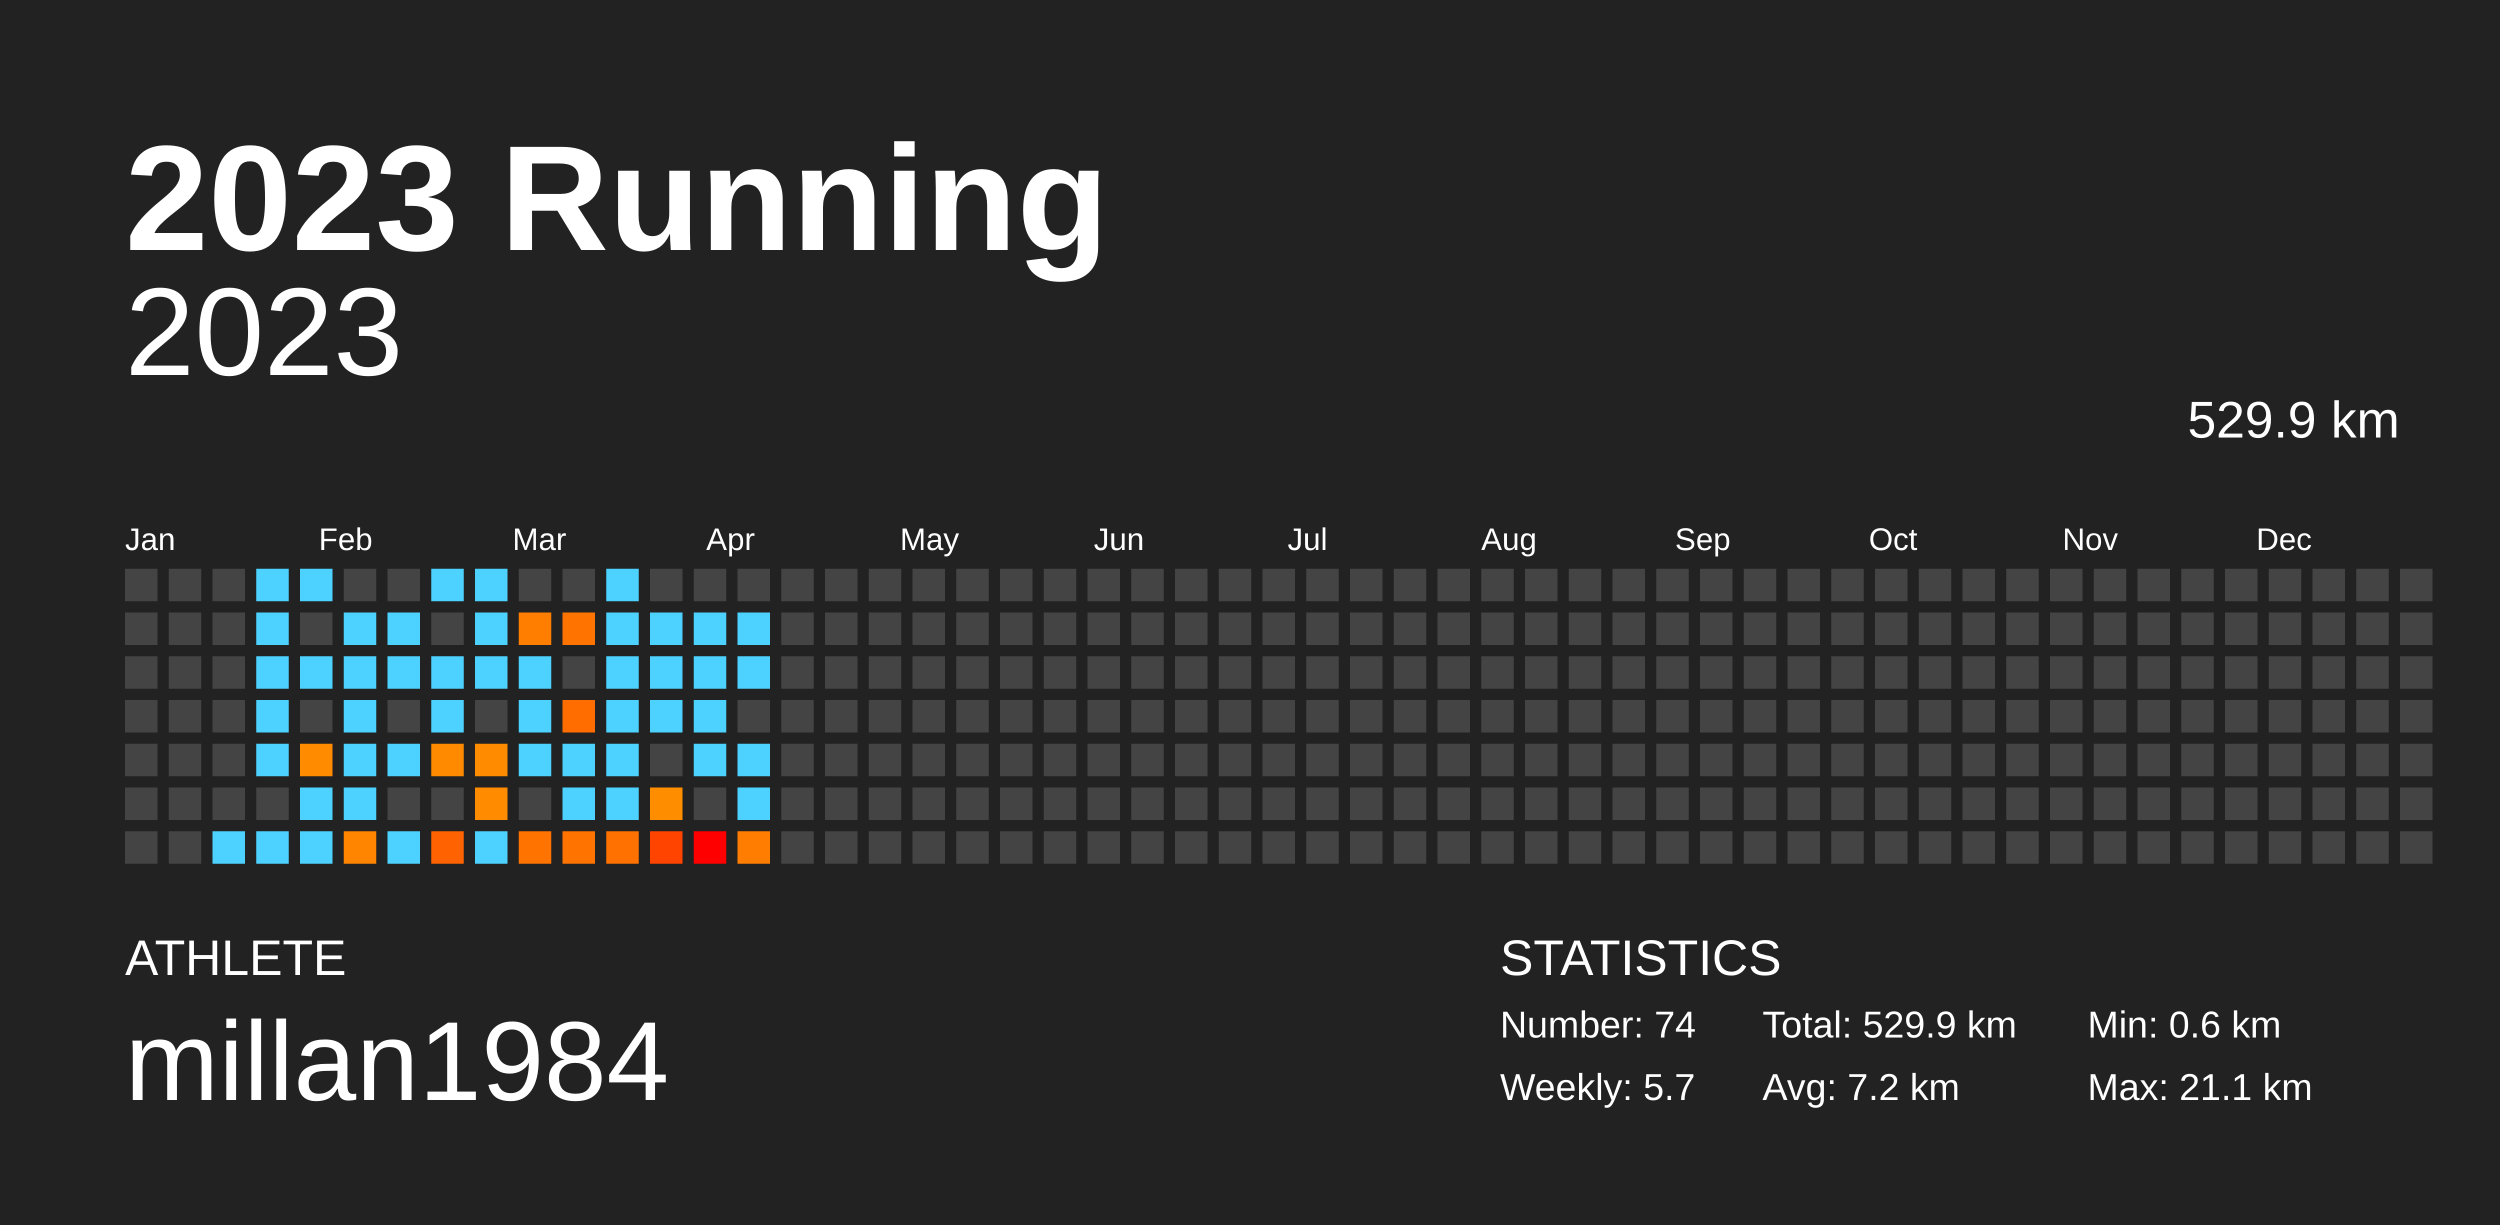
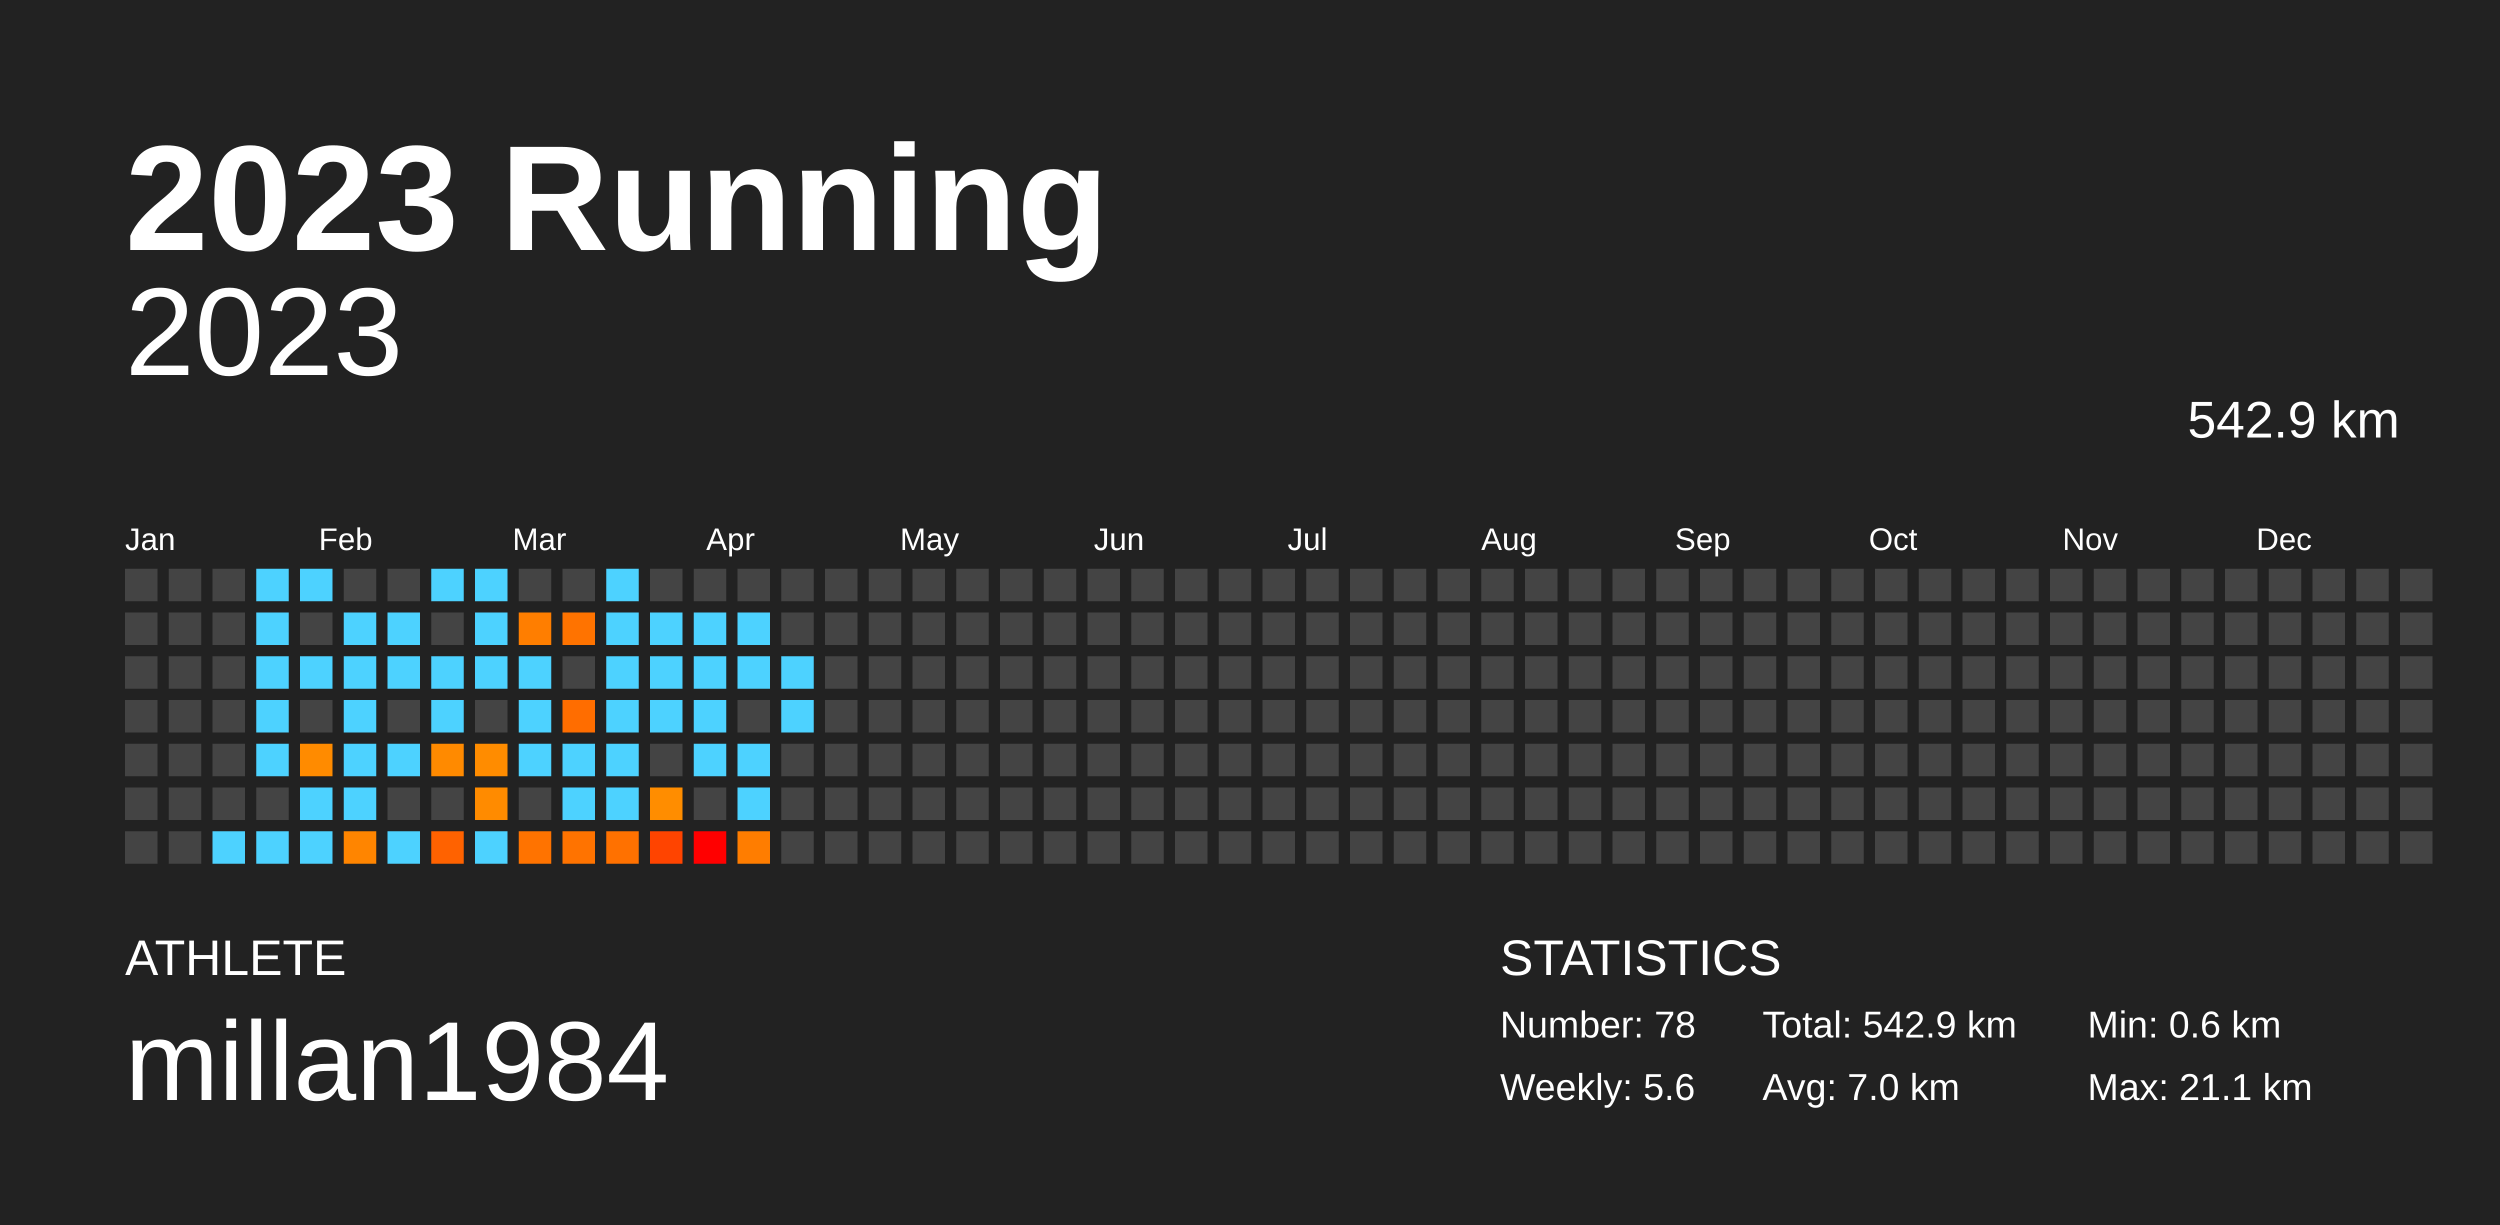
<svg xmlns="http://www.w3.org/2000/svg" baseProfile="full" height="98mm" version="1.1" viewBox="0,0,200,98" width="200mm">
  <defs />
  <rect fill="#222222" height="98" width="200" x="0" y="0" />
  <text fill="#FFFFFF" style="font-size:12px; font-family:Arial; font-weight:bold;" x="10" y="20">2023 Running</text>
  <text fill="#FFFFFF" style="font-size:4px; font-family:Arial" x="10" y="78">ATHLETE</text>
  <text fill="#FFFFFF" style="font-size:9px; font-family:Arial" x="10" y="88">millan1984</text>
  <text fill="#FFFFFF" style="font-size:4px; font-family:Arial" x="120" y="78">STATISTICS</text>
-   <text fill="#FFFFFF" style="font-size:3px; font-family:Arial" x="120" y="83">Number: 74</text>
-   <text fill="#FFFFFF" style="font-size:3px; font-family:Arial" x="120" y="88">Weekly: 5.7</text>
-   <text fill="#FFFFFF" style="font-size:3px; font-family:Arial" x="141" y="83">Total: 529.9 km</text>
-   <text fill="#FFFFFF" style="font-size:3px; font-family:Arial" x="141" y="88">Avg: 7.2 km</text>
+   <text fill="#FFFFFF" style="font-size:3px; font-family:Arial" x="120" y="83">Number: 78</text>
+   <text fill="#FFFFFF" style="font-size:3px; font-family:Arial" x="120" y="88">Weekly: 5.6</text>
+   <text fill="#FFFFFF" style="font-size:3px; font-family:Arial" x="141" y="83">Total: 542.9 km</text>
+   <text fill="#FFFFFF" style="font-size:3px; font-family:Arial" x="141" y="88">Avg: 7.0 km</text>
  <text fill="#FFFFFF" style="font-size:3px; font-family:Arial" x="167" y="83">Min: 0.6 km</text>
  <text fill="#FFFFFF" style="font-size:3px; font-family:Arial" x="167" y="88">Max: 21.1 km</text>
  <text alignment-baseline="hanging" fill="#FFFFFF" style="font-size:10.0px; font-family:Arial;" x="10" y="30">2023</text>
-   <text alignment-baseline="hanging" fill="#FFFFFF" style="font-size:4.125px; font-family:Arial;" x="175" y="35">529.9 km</text>
+   <text alignment-baseline="hanging" fill="#FFFFFF" style="font-size:4.125px; font-family:Arial;" x="175" y="35">542.9 km</text>
  <text fill="#FFFFFF" style="font-size:2.5px; font-family:Arial" x="10.0" y="44">Jan</text>
  <text fill="#FFFFFF" style="font-size:2.5px; font-family:Arial" x="25.5" y="44">Feb</text>
  <text fill="#FFFFFF" style="font-size:2.5px; font-family:Arial" x="41.0" y="44">Mar</text>
  <text fill="#FFFFFF" style="font-size:2.5px; font-family:Arial" x="56.5" y="44">Apr</text>
  <text fill="#FFFFFF" style="font-size:2.5px; font-family:Arial" x="72.0" y="44">May</text>
  <text fill="#FFFFFF" style="font-size:2.5px; font-family:Arial" x="87.5" y="44">Jun</text>
  <text fill="#FFFFFF" style="font-size:2.5px; font-family:Arial" x="103.0" y="44">Jul</text>
  <text fill="#FFFFFF" style="font-size:2.5px; font-family:Arial" x="118.5" y="44">Aug</text>
  <text fill="#FFFFFF" style="font-size:2.5px; font-family:Arial" x="134.0" y="44">Sep</text>
  <text fill="#FFFFFF" style="font-size:2.5px; font-family:Arial" x="149.5" y="44">Oct</text>
  <text fill="#FFFFFF" style="font-size:2.5px; font-family:Arial" x="165.0" y="44">Nov</text>
  <text fill="#FFFFFF" style="font-size:2.5px; font-family:Arial" x="180.5" y="44">Dec</text>
  <rect fill="#444444" height="2.6" width="2.6" x="10.0" y="45.5" />
  <rect fill="#444444" height="2.6" width="2.6" x="10.0" y="49.0" />
  <rect fill="#444444" height="2.6" width="2.6" x="10.0" y="52.5" />
  <rect fill="#444444" height="2.6" width="2.6" x="10.0" y="56.0" />
  <rect fill="#444444" height="2.6" width="2.6" x="10.0" y="59.5" />
  <rect fill="#444444" height="2.6" width="2.6" x="10.0" y="63.0" />
  <rect fill="#444444" height="2.6" width="2.6" x="10.0" y="66.5" />
  <rect fill="#444444" height="2.6" width="2.6" x="13.5" y="45.5" />
  <rect fill="#444444" height="2.6" width="2.6" x="13.5" y="49.0" />
  <rect fill="#444444" height="2.6" width="2.6" x="13.5" y="52.5" />
  <rect fill="#444444" height="2.6" width="2.6" x="13.5" y="56.0" />
  <rect fill="#444444" height="2.6" width="2.6" x="13.5" y="59.5" />
  <rect fill="#444444" height="2.6" width="2.6" x="13.5" y="63.0" />
  <rect fill="#444444" height="2.6" width="2.6" x="13.5" y="66.5" />
  <rect fill="#444444" height="2.6" width="2.6" x="17.0" y="45.5" />
  <rect fill="#444444" height="2.6" width="2.6" x="17.0" y="49.0" />
  <rect fill="#444444" height="2.6" width="2.6" x="17.0" y="52.5" />
  <rect fill="#444444" height="2.6" width="2.6" x="17.0" y="56.0" />
  <rect fill="#444444" height="2.6" width="2.6" x="17.0" y="59.5" />
  <rect fill="#444444" height="2.6" width="2.6" x="17.0" y="63.0" />
  <rect fill="#4dd2ff" height="2.6" width="2.6" x="17.0" y="66.5" />
  <rect fill="#4dd2ff" height="2.6" width="2.6" x="20.5" y="45.5" />
  <rect fill="#4dd2ff" height="2.6" width="2.6" x="20.5" y="49.0" />
  <rect fill="#4dd2ff" height="2.6" width="2.6" x="20.5" y="52.5" />
  <rect fill="#4dd2ff" height="2.6" width="2.6" x="20.5" y="56.0" />
  <rect fill="#4dd2ff" height="2.6" width="2.6" x="20.5" y="59.5" />
  <rect fill="#444444" height="2.6" width="2.6" x="20.5" y="63.0" />
  <rect fill="#4dd2ff" height="2.6" width="2.6" x="20.5" y="66.5" />
  <rect fill="#4dd2ff" height="2.6" width="2.6" x="24.0" y="45.5" />
  <rect fill="#444444" height="2.6" width="2.6" x="24.0" y="49.0" />
  <rect fill="#4dd2ff" height="2.6" width="2.6" x="24.0" y="52.5" />
  <rect fill="#444444" height="2.6" width="2.6" x="24.0" y="56.0" />
  <rect fill="#ff8b00" height="2.6" width="2.6" x="24.0" y="59.5" />
  <rect fill="#4dd2ff" height="2.6" width="2.6" x="24.0" y="63.0" />
  <rect fill="#4dd2ff" height="2.6" width="2.6" x="24.0" y="66.5" />
  <rect fill="#444444" height="2.6" width="2.6" x="27.5" y="45.5" />
  <rect fill="#4dd2ff" height="2.6" width="2.6" x="27.5" y="49.0" />
  <rect fill="#4dd2ff" height="2.6" width="2.6" x="27.5" y="52.5" />
  <rect fill="#4dd2ff" height="2.6" width="2.6" x="27.5" y="56.0" />
  <rect fill="#4dd2ff" height="2.6" width="2.6" x="27.5" y="59.5" />
  <rect fill="#4dd2ff" height="2.6" width="2.6" x="27.5" y="63.0" />
  <rect fill="#ff8500" height="2.6" width="2.6" x="27.5" y="66.5" />
  <rect fill="#444444" height="2.6" width="2.6" x="31.0" y="45.5" />
  <rect fill="#4dd2ff" height="2.6" width="2.6" x="31.0" y="49.0" />
  <rect fill="#4dd2ff" height="2.6" width="2.6" x="31.0" y="52.5" />
  <rect fill="#444444" height="2.6" width="2.6" x="31.0" y="56.0" />
  <rect fill="#4dd2ff" height="2.6" width="2.6" x="31.0" y="59.5" />
  <rect fill="#444444" height="2.6" width="2.6" x="31.0" y="63.0" />
  <rect fill="#4dd2ff" height="2.6" width="2.6" x="31.0" y="66.5" />
  <rect fill="#4dd2ff" height="2.6" width="2.6" x="34.5" y="45.5" />
  <rect fill="#444444" height="2.6" width="2.6" x="34.5" y="49.0" />
  <rect fill="#4dd2ff" height="2.6" width="2.6" x="34.5" y="52.5" />
  <rect fill="#4dd2ff" height="2.6" width="2.6" x="34.5" y="56.0" />
  <rect fill="#ff8a00" height="2.6" width="2.6" x="34.5" y="59.5" />
  <rect fill="#444444" height="2.6" width="2.6" x="34.5" y="63.0" />
  <rect fill="#ff6200" height="2.6" width="2.6" x="34.5" y="66.5" />
  <rect fill="#4dd2ff" height="2.6" width="2.6" x="38.0" y="45.5" />
  <rect fill="#4dd2ff" height="2.6" width="2.6" x="38.0" y="49.0" />
  <rect fill="#4dd2ff" height="2.6" width="2.6" x="38.0" y="52.5" />
  <rect fill="#444444" height="2.6" width="2.6" x="38.0" y="56.0" />
  <rect fill="#ff8c00" height="2.6" width="2.6" x="38.0" y="59.5" />
  <rect fill="#ff8b00" height="2.6" width="2.6" x="38.0" y="63.0" />
  <rect fill="#4dd2ff" height="2.6" width="2.6" x="38.0" y="66.5" />
  <rect fill="#444444" height="2.6" width="2.6" x="41.5" y="45.5" />
  <rect fill="#ff7e00" height="2.6" width="2.6" x="41.5" y="49.0" />
  <rect fill="#4dd2ff" height="2.6" width="2.6" x="41.5" y="52.5" />
  <rect fill="#4dd2ff" height="2.6" width="2.6" x="41.5" y="56.0" />
  <rect fill="#4dd2ff" height="2.6" width="2.6" x="41.5" y="59.5" />
  <rect fill="#444444" height="2.6" width="2.6" x="41.5" y="63.0" />
  <rect fill="#ff7300" height="2.6" width="2.6" x="41.5" y="66.5" />
  <rect fill="#444444" height="2.6" width="2.6" x="45.0" y="45.5" />
  <rect fill="#ff7300" height="2.6" width="2.6" x="45.0" y="49.0" />
  <rect fill="#444444" height="2.6" width="2.6" x="45.0" y="52.5" />
  <rect fill="#ff6d00" height="2.6" width="2.6" x="45.0" y="56.0" />
  <rect fill="#4dd2ff" height="2.6" width="2.6" x="45.0" y="59.5" />
  <rect fill="#4dd2ff" height="2.6" width="2.6" x="45.0" y="63.0" />
  <rect fill="#ff7300" height="2.6" width="2.6" x="45.0" y="66.5" />
  <rect fill="#4dd2ff" height="2.6" width="2.6" x="48.5" y="45.5" />
  <rect fill="#4dd2ff" height="2.6" width="2.6" x="48.5" y="49.0" />
  <rect fill="#4dd2ff" height="2.6" width="2.6" x="48.5" y="52.5" />
  <rect fill="#4dd2ff" height="2.6" width="2.6" x="48.5" y="56.0" />
  <rect fill="#4dd2ff" height="2.6" width="2.6" x="48.5" y="59.5" />
  <rect fill="#4dd2ff" height="2.6" width="2.6" x="48.5" y="63.0" />
  <rect fill="#ff7100" height="2.6" width="2.6" x="48.5" y="66.5" />
  <rect fill="#444444" height="2.6" width="2.6" x="52.0" y="45.5" />
  <rect fill="#4dd2ff" height="2.6" width="2.6" x="52.0" y="49.0" />
  <rect fill="#4dd2ff" height="2.6" width="2.6" x="52.0" y="52.5" />
  <rect fill="#4dd2ff" height="2.6" width="2.6" x="52.0" y="56.0" />
  <rect fill="#444444" height="2.6" width="2.6" x="52.0" y="59.5" />
  <rect fill="#ff8d00" height="2.6" width="2.6" x="52.0" y="63.0" />
  <rect fill="#ff4400" height="2.6" width="2.6" x="52.0" y="66.5" />
  <rect fill="#444444" height="2.6" width="2.6" x="55.5" y="45.5" />
  <rect fill="#4dd2ff" height="2.6" width="2.6" x="55.5" y="49.0" />
  <rect fill="#4dd2ff" height="2.6" width="2.6" x="55.5" y="52.5" />
  <rect fill="#4dd2ff" height="2.6" width="2.6" x="55.5" y="56.0" />
  <rect fill="#4dd2ff" height="2.6" width="2.6" x="55.5" y="59.5" />
  <rect fill="#444444" height="2.6" width="2.6" x="55.5" y="63.0" />
  <rect fill="red" height="2.6" width="2.6" x="55.5" y="66.5" />
  <rect fill="#444444" height="2.6" width="2.6" x="59.0" y="45.5" />
  <rect fill="#4dd2ff" height="2.6" width="2.6" x="59.0" y="49.0" />
  <rect fill="#4dd2ff" height="2.6" width="2.6" x="59.0" y="52.5" />
  <rect fill="#444444" height="2.6" width="2.6" x="59.0" y="56.0" />
  <rect fill="#4dd2ff" height="2.6" width="2.6" x="59.0" y="59.5" />
  <rect fill="#4dd2ff" height="2.6" width="2.6" x="59.0" y="63.0" />
  <rect fill="#ff7d00" height="2.6" width="2.6" x="59.0" y="66.5" />
  <rect fill="#444444" height="2.6" width="2.6" x="62.5" y="45.5" />
  <rect fill="#444444" height="2.6" width="2.6" x="62.5" y="49.0" />
-   <rect fill="#444444" height="2.6" width="2.6" x="62.5" y="52.5" />
-   <rect fill="#444444" height="2.6" width="2.6" x="62.5" y="56.0" />
+   <rect fill="#4dd2ff" height="2.6" width="2.6" x="62.5" y="52.5" />
+   <rect fill="#4dd2ff" height="2.6" width="2.6" x="62.5" y="56.0" />
  <rect fill="#444444" height="2.6" width="2.6" x="62.5" y="59.5" />
  <rect fill="#444444" height="2.6" width="2.6" x="62.5" y="63.0" />
  <rect fill="#444444" height="2.6" width="2.6" x="62.5" y="66.5" />
  <rect fill="#444444" height="2.6" width="2.6" x="66.0" y="45.5" />
  <rect fill="#444444" height="2.6" width="2.6" x="66.0" y="49.0" />
  <rect fill="#444444" height="2.6" width="2.6" x="66.0" y="52.5" />
  <rect fill="#444444" height="2.6" width="2.6" x="66.0" y="56.0" />
  <rect fill="#444444" height="2.6" width="2.6" x="66.0" y="59.5" />
  <rect fill="#444444" height="2.6" width="2.6" x="66.0" y="63.0" />
  <rect fill="#444444" height="2.6" width="2.6" x="66.0" y="66.5" />
  <rect fill="#444444" height="2.6" width="2.6" x="69.5" y="45.5" />
  <rect fill="#444444" height="2.6" width="2.6" x="69.5" y="49.0" />
  <rect fill="#444444" height="2.6" width="2.6" x="69.5" y="52.5" />
  <rect fill="#444444" height="2.6" width="2.6" x="69.5" y="56.0" />
  <rect fill="#444444" height="2.6" width="2.6" x="69.5" y="59.5" />
  <rect fill="#444444" height="2.6" width="2.6" x="69.5" y="63.0" />
  <rect fill="#444444" height="2.6" width="2.6" x="69.5" y="66.5" />
  <rect fill="#444444" height="2.6" width="2.6" x="73.0" y="45.5" />
  <rect fill="#444444" height="2.6" width="2.6" x="73.0" y="49.0" />
  <rect fill="#444444" height="2.6" width="2.6" x="73.0" y="52.5" />
  <rect fill="#444444" height="2.6" width="2.6" x="73.0" y="56.0" />
  <rect fill="#444444" height="2.6" width="2.6" x="73.0" y="59.5" />
  <rect fill="#444444" height="2.6" width="2.6" x="73.0" y="63.0" />
  <rect fill="#444444" height="2.6" width="2.6" x="73.0" y="66.5" />
  <rect fill="#444444" height="2.6" width="2.6" x="76.5" y="45.5" />
  <rect fill="#444444" height="2.6" width="2.6" x="76.5" y="49.0" />
  <rect fill="#444444" height="2.6" width="2.6" x="76.5" y="52.5" />
  <rect fill="#444444" height="2.6" width="2.6" x="76.5" y="56.0" />
  <rect fill="#444444" height="2.6" width="2.6" x="76.5" y="59.5" />
  <rect fill="#444444" height="2.6" width="2.6" x="76.5" y="63.0" />
  <rect fill="#444444" height="2.6" width="2.6" x="76.5" y="66.5" />
  <rect fill="#444444" height="2.6" width="2.6" x="80.0" y="45.5" />
  <rect fill="#444444" height="2.6" width="2.6" x="80.0" y="49.0" />
  <rect fill="#444444" height="2.6" width="2.6" x="80.0" y="52.5" />
  <rect fill="#444444" height="2.6" width="2.6" x="80.0" y="56.0" />
  <rect fill="#444444" height="2.6" width="2.6" x="80.0" y="59.5" />
  <rect fill="#444444" height="2.6" width="2.6" x="80.0" y="63.0" />
  <rect fill="#444444" height="2.6" width="2.6" x="80.0" y="66.5" />
  <rect fill="#444444" height="2.6" width="2.6" x="83.5" y="45.5" />
  <rect fill="#444444" height="2.6" width="2.6" x="83.5" y="49.0" />
  <rect fill="#444444" height="2.6" width="2.6" x="83.5" y="52.5" />
  <rect fill="#444444" height="2.6" width="2.6" x="83.5" y="56.0" />
  <rect fill="#444444" height="2.6" width="2.6" x="83.5" y="59.5" />
  <rect fill="#444444" height="2.6" width="2.6" x="83.5" y="63.0" />
  <rect fill="#444444" height="2.6" width="2.6" x="83.5" y="66.5" />
  <rect fill="#444444" height="2.6" width="2.6" x="87.0" y="45.5" />
  <rect fill="#444444" height="2.6" width="2.6" x="87.0" y="49.0" />
  <rect fill="#444444" height="2.6" width="2.6" x="87.0" y="52.5" />
  <rect fill="#444444" height="2.6" width="2.6" x="87.0" y="56.0" />
  <rect fill="#444444" height="2.6" width="2.6" x="87.0" y="59.5" />
  <rect fill="#444444" height="2.6" width="2.6" x="87.0" y="63.0" />
  <rect fill="#444444" height="2.6" width="2.6" x="87.0" y="66.5" />
  <rect fill="#444444" height="2.6" width="2.6" x="90.5" y="45.5" />
  <rect fill="#444444" height="2.6" width="2.6" x="90.5" y="49.0" />
  <rect fill="#444444" height="2.6" width="2.6" x="90.5" y="52.5" />
  <rect fill="#444444" height="2.6" width="2.6" x="90.5" y="56.0" />
  <rect fill="#444444" height="2.6" width="2.6" x="90.5" y="59.5" />
  <rect fill="#444444" height="2.6" width="2.6" x="90.5" y="63.0" />
  <rect fill="#444444" height="2.6" width="2.6" x="90.5" y="66.5" />
  <rect fill="#444444" height="2.6" width="2.6" x="94.0" y="45.5" />
  <rect fill="#444444" height="2.6" width="2.6" x="94.0" y="49.0" />
  <rect fill="#444444" height="2.6" width="2.6" x="94.0" y="52.5" />
  <rect fill="#444444" height="2.6" width="2.6" x="94.0" y="56.0" />
  <rect fill="#444444" height="2.6" width="2.6" x="94.0" y="59.5" />
  <rect fill="#444444" height="2.6" width="2.6" x="94.0" y="63.0" />
  <rect fill="#444444" height="2.6" width="2.6" x="94.0" y="66.5" />
  <rect fill="#444444" height="2.6" width="2.6" x="97.5" y="45.5" />
  <rect fill="#444444" height="2.6" width="2.6" x="97.5" y="49.0" />
  <rect fill="#444444" height="2.6" width="2.6" x="97.5" y="52.5" />
  <rect fill="#444444" height="2.6" width="2.6" x="97.5" y="56.0" />
  <rect fill="#444444" height="2.6" width="2.6" x="97.5" y="59.5" />
  <rect fill="#444444" height="2.6" width="2.6" x="97.5" y="63.0" />
  <rect fill="#444444" height="2.6" width="2.6" x="97.5" y="66.5" />
  <rect fill="#444444" height="2.6" width="2.6" x="101.0" y="45.5" />
  <rect fill="#444444" height="2.6" width="2.6" x="101.0" y="49.0" />
  <rect fill="#444444" height="2.6" width="2.6" x="101.0" y="52.5" />
  <rect fill="#444444" height="2.6" width="2.6" x="101.0" y="56.0" />
  <rect fill="#444444" height="2.6" width="2.6" x="101.0" y="59.5" />
  <rect fill="#444444" height="2.6" width="2.6" x="101.0" y="63.0" />
  <rect fill="#444444" height="2.6" width="2.6" x="101.0" y="66.5" />
  <rect fill="#444444" height="2.6" width="2.6" x="104.5" y="45.5" />
  <rect fill="#444444" height="2.6" width="2.6" x="104.5" y="49.0" />
  <rect fill="#444444" height="2.6" width="2.6" x="104.5" y="52.5" />
  <rect fill="#444444" height="2.6" width="2.6" x="104.5" y="56.0" />
  <rect fill="#444444" height="2.6" width="2.6" x="104.5" y="59.5" />
  <rect fill="#444444" height="2.6" width="2.6" x="104.5" y="63.0" />
  <rect fill="#444444" height="2.6" width="2.6" x="104.5" y="66.5" />
  <rect fill="#444444" height="2.6" width="2.6" x="108.0" y="45.5" />
  <rect fill="#444444" height="2.6" width="2.6" x="108.0" y="49.0" />
  <rect fill="#444444" height="2.6" width="2.6" x="108.0" y="52.5" />
  <rect fill="#444444" height="2.6" width="2.6" x="108.0" y="56.0" />
  <rect fill="#444444" height="2.6" width="2.6" x="108.0" y="59.5" />
  <rect fill="#444444" height="2.6" width="2.6" x="108.0" y="63.0" />
  <rect fill="#444444" height="2.6" width="2.6" x="108.0" y="66.5" />
  <rect fill="#444444" height="2.6" width="2.6" x="111.5" y="45.5" />
  <rect fill="#444444" height="2.6" width="2.6" x="111.5" y="49.0" />
  <rect fill="#444444" height="2.6" width="2.6" x="111.5" y="52.5" />
  <rect fill="#444444" height="2.6" width="2.6" x="111.5" y="56.0" />
  <rect fill="#444444" height="2.6" width="2.6" x="111.5" y="59.5" />
  <rect fill="#444444" height="2.6" width="2.6" x="111.5" y="63.0" />
  <rect fill="#444444" height="2.6" width="2.6" x="111.5" y="66.5" />
  <rect fill="#444444" height="2.6" width="2.6" x="115.0" y="45.5" />
  <rect fill="#444444" height="2.6" width="2.6" x="115.0" y="49.0" />
  <rect fill="#444444" height="2.6" width="2.6" x="115.0" y="52.5" />
  <rect fill="#444444" height="2.6" width="2.6" x="115.0" y="56.0" />
  <rect fill="#444444" height="2.6" width="2.6" x="115.0" y="59.5" />
  <rect fill="#444444" height="2.6" width="2.6" x="115.0" y="63.0" />
  <rect fill="#444444" height="2.6" width="2.6" x="115.0" y="66.5" />
  <rect fill="#444444" height="2.6" width="2.6" x="118.5" y="45.5" />
  <rect fill="#444444" height="2.6" width="2.6" x="118.5" y="49.0" />
  <rect fill="#444444" height="2.6" width="2.6" x="118.5" y="52.5" />
  <rect fill="#444444" height="2.6" width="2.6" x="118.5" y="56.0" />
  <rect fill="#444444" height="2.6" width="2.6" x="118.5" y="59.5" />
  <rect fill="#444444" height="2.6" width="2.6" x="118.5" y="63.0" />
  <rect fill="#444444" height="2.6" width="2.6" x="118.5" y="66.5" />
  <rect fill="#444444" height="2.6" width="2.6" x="122.0" y="45.5" />
  <rect fill="#444444" height="2.6" width="2.6" x="122.0" y="49.0" />
  <rect fill="#444444" height="2.6" width="2.6" x="122.0" y="52.5" />
  <rect fill="#444444" height="2.6" width="2.6" x="122.0" y="56.0" />
  <rect fill="#444444" height="2.6" width="2.6" x="122.0" y="59.5" />
  <rect fill="#444444" height="2.6" width="2.6" x="122.0" y="63.0" />
  <rect fill="#444444" height="2.6" width="2.6" x="122.0" y="66.5" />
  <rect fill="#444444" height="2.6" width="2.6" x="125.5" y="45.5" />
  <rect fill="#444444" height="2.6" width="2.6" x="125.5" y="49.0" />
  <rect fill="#444444" height="2.6" width="2.6" x="125.5" y="52.5" />
  <rect fill="#444444" height="2.6" width="2.6" x="125.5" y="56.0" />
  <rect fill="#444444" height="2.6" width="2.6" x="125.5" y="59.5" />
  <rect fill="#444444" height="2.6" width="2.6" x="125.5" y="63.0" />
  <rect fill="#444444" height="2.6" width="2.6" x="125.5" y="66.5" />
  <rect fill="#444444" height="2.6" width="2.6" x="129.0" y="45.5" />
  <rect fill="#444444" height="2.6" width="2.6" x="129.0" y="49.0" />
  <rect fill="#444444" height="2.6" width="2.6" x="129.0" y="52.5" />
  <rect fill="#444444" height="2.6" width="2.6" x="129.0" y="56.0" />
  <rect fill="#444444" height="2.6" width="2.6" x="129.0" y="59.5" />
  <rect fill="#444444" height="2.6" width="2.6" x="129.0" y="63.0" />
  <rect fill="#444444" height="2.6" width="2.6" x="129.0" y="66.5" />
  <rect fill="#444444" height="2.6" width="2.6" x="132.5" y="45.5" />
  <rect fill="#444444" height="2.6" width="2.6" x="132.5" y="49.0" />
  <rect fill="#444444" height="2.6" width="2.6" x="132.5" y="52.5" />
  <rect fill="#444444" height="2.6" width="2.6" x="132.5" y="56.0" />
  <rect fill="#444444" height="2.6" width="2.6" x="132.5" y="59.5" />
  <rect fill="#444444" height="2.6" width="2.6" x="132.5" y="63.0" />
  <rect fill="#444444" height="2.6" width="2.6" x="132.5" y="66.5" />
  <rect fill="#444444" height="2.6" width="2.6" x="136.0" y="45.5" />
  <rect fill="#444444" height="2.6" width="2.6" x="136.0" y="49.0" />
  <rect fill="#444444" height="2.6" width="2.6" x="136.0" y="52.5" />
  <rect fill="#444444" height="2.6" width="2.6" x="136.0" y="56.0" />
  <rect fill="#444444" height="2.6" width="2.6" x="136.0" y="59.5" />
  <rect fill="#444444" height="2.6" width="2.6" x="136.0" y="63.0" />
  <rect fill="#444444" height="2.6" width="2.6" x="136.0" y="66.5" />
  <rect fill="#444444" height="2.6" width="2.6" x="139.5" y="45.5" />
  <rect fill="#444444" height="2.6" width="2.6" x="139.5" y="49.0" />
  <rect fill="#444444" height="2.6" width="2.6" x="139.5" y="52.5" />
  <rect fill="#444444" height="2.6" width="2.6" x="139.5" y="56.0" />
  <rect fill="#444444" height="2.6" width="2.6" x="139.5" y="59.5" />
  <rect fill="#444444" height="2.6" width="2.6" x="139.5" y="63.0" />
  <rect fill="#444444" height="2.6" width="2.6" x="139.5" y="66.5" />
  <rect fill="#444444" height="2.6" width="2.6" x="143.0" y="45.5" />
  <rect fill="#444444" height="2.6" width="2.6" x="143.0" y="49.0" />
  <rect fill="#444444" height="2.6" width="2.6" x="143.0" y="52.5" />
  <rect fill="#444444" height="2.6" width="2.6" x="143.0" y="56.0" />
  <rect fill="#444444" height="2.6" width="2.6" x="143.0" y="59.5" />
  <rect fill="#444444" height="2.6" width="2.6" x="143.0" y="63.0" />
  <rect fill="#444444" height="2.6" width="2.6" x="143.0" y="66.5" />
  <rect fill="#444444" height="2.6" width="2.6" x="146.5" y="45.5" />
  <rect fill="#444444" height="2.6" width="2.6" x="146.5" y="49.0" />
  <rect fill="#444444" height="2.6" width="2.6" x="146.5" y="52.5" />
  <rect fill="#444444" height="2.6" width="2.6" x="146.5" y="56.0" />
  <rect fill="#444444" height="2.6" width="2.6" x="146.5" y="59.5" />
  <rect fill="#444444" height="2.6" width="2.6" x="146.5" y="63.0" />
  <rect fill="#444444" height="2.6" width="2.6" x="146.5" y="66.5" />
  <rect fill="#444444" height="2.6" width="2.6" x="150.0" y="45.5" />
  <rect fill="#444444" height="2.6" width="2.6" x="150.0" y="49.0" />
  <rect fill="#444444" height="2.6" width="2.6" x="150.0" y="52.5" />
  <rect fill="#444444" height="2.6" width="2.6" x="150.0" y="56.0" />
  <rect fill="#444444" height="2.6" width="2.6" x="150.0" y="59.5" />
  <rect fill="#444444" height="2.6" width="2.6" x="150.0" y="63.0" />
  <rect fill="#444444" height="2.6" width="2.6" x="150.0" y="66.5" />
  <rect fill="#444444" height="2.6" width="2.6" x="153.5" y="45.5" />
  <rect fill="#444444" height="2.6" width="2.6" x="153.5" y="49.0" />
  <rect fill="#444444" height="2.6" width="2.6" x="153.5" y="52.5" />
  <rect fill="#444444" height="2.6" width="2.6" x="153.5" y="56.0" />
  <rect fill="#444444" height="2.6" width="2.6" x="153.5" y="59.5" />
  <rect fill="#444444" height="2.6" width="2.6" x="153.5" y="63.0" />
  <rect fill="#444444" height="2.6" width="2.6" x="153.5" y="66.5" />
  <rect fill="#444444" height="2.6" width="2.6" x="157.0" y="45.5" />
  <rect fill="#444444" height="2.6" width="2.6" x="157.0" y="49.0" />
  <rect fill="#444444" height="2.6" width="2.6" x="157.0" y="52.5" />
  <rect fill="#444444" height="2.6" width="2.6" x="157.0" y="56.0" />
  <rect fill="#444444" height="2.6" width="2.6" x="157.0" y="59.5" />
  <rect fill="#444444" height="2.6" width="2.6" x="157.0" y="63.0" />
  <rect fill="#444444" height="2.6" width="2.6" x="157.0" y="66.5" />
  <rect fill="#444444" height="2.6" width="2.6" x="160.5" y="45.5" />
  <rect fill="#444444" height="2.6" width="2.6" x="160.5" y="49.0" />
  <rect fill="#444444" height="2.6" width="2.6" x="160.5" y="52.5" />
  <rect fill="#444444" height="2.6" width="2.6" x="160.5" y="56.0" />
  <rect fill="#444444" height="2.6" width="2.6" x="160.5" y="59.5" />
  <rect fill="#444444" height="2.6" width="2.6" x="160.5" y="63.0" />
  <rect fill="#444444" height="2.6" width="2.6" x="160.5" y="66.5" />
  <rect fill="#444444" height="2.6" width="2.6" x="164.0" y="45.5" />
  <rect fill="#444444" height="2.6" width="2.6" x="164.0" y="49.0" />
  <rect fill="#444444" height="2.6" width="2.6" x="164.0" y="52.5" />
  <rect fill="#444444" height="2.6" width="2.6" x="164.0" y="56.0" />
  <rect fill="#444444" height="2.6" width="2.6" x="164.0" y="59.5" />
  <rect fill="#444444" height="2.6" width="2.6" x="164.0" y="63.0" />
  <rect fill="#444444" height="2.6" width="2.6" x="164.0" y="66.5" />
  <rect fill="#444444" height="2.6" width="2.6" x="167.5" y="45.5" />
  <rect fill="#444444" height="2.6" width="2.6" x="167.5" y="49.0" />
  <rect fill="#444444" height="2.6" width="2.6" x="167.5" y="52.5" />
  <rect fill="#444444" height="2.6" width="2.6" x="167.5" y="56.0" />
  <rect fill="#444444" height="2.6" width="2.6" x="167.5" y="59.5" />
  <rect fill="#444444" height="2.6" width="2.6" x="167.5" y="63.0" />
  <rect fill="#444444" height="2.6" width="2.6" x="167.5" y="66.5" />
  <rect fill="#444444" height="2.6" width="2.6" x="171.0" y="45.5" />
  <rect fill="#444444" height="2.6" width="2.6" x="171.0" y="49.0" />
  <rect fill="#444444" height="2.6" width="2.6" x="171.0" y="52.5" />
  <rect fill="#444444" height="2.6" width="2.6" x="171.0" y="56.0" />
  <rect fill="#444444" height="2.6" width="2.6" x="171.0" y="59.5" />
  <rect fill="#444444" height="2.6" width="2.6" x="171.0" y="63.0" />
  <rect fill="#444444" height="2.6" width="2.6" x="171.0" y="66.5" />
  <rect fill="#444444" height="2.6" width="2.6" x="174.5" y="45.5" />
  <rect fill="#444444" height="2.6" width="2.6" x="174.5" y="49.0" />
  <rect fill="#444444" height="2.6" width="2.6" x="174.5" y="52.5" />
  <rect fill="#444444" height="2.6" width="2.6" x="174.5" y="56.0" />
  <rect fill="#444444" height="2.6" width="2.6" x="174.5" y="59.5" />
  <rect fill="#444444" height="2.6" width="2.6" x="174.5" y="63.0" />
  <rect fill="#444444" height="2.6" width="2.6" x="174.5" y="66.5" />
  <rect fill="#444444" height="2.6" width="2.6" x="178.0" y="45.5" />
  <rect fill="#444444" height="2.6" width="2.6" x="178.0" y="49.0" />
  <rect fill="#444444" height="2.6" width="2.6" x="178.0" y="52.5" />
  <rect fill="#444444" height="2.6" width="2.6" x="178.0" y="56.0" />
  <rect fill="#444444" height="2.6" width="2.6" x="178.0" y="59.5" />
  <rect fill="#444444" height="2.6" width="2.6" x="178.0" y="63.0" />
  <rect fill="#444444" height="2.6" width="2.6" x="178.0" y="66.5" />
  <rect fill="#444444" height="2.6" width="2.6" x="181.5" y="45.5" />
  <rect fill="#444444" height="2.6" width="2.6" x="181.5" y="49.0" />
  <rect fill="#444444" height="2.6" width="2.6" x="181.5" y="52.5" />
  <rect fill="#444444" height="2.6" width="2.6" x="181.5" y="56.0" />
  <rect fill="#444444" height="2.6" width="2.6" x="181.5" y="59.5" />
  <rect fill="#444444" height="2.6" width="2.6" x="181.5" y="63.0" />
  <rect fill="#444444" height="2.6" width="2.6" x="181.5" y="66.5" />
  <rect fill="#444444" height="2.6" width="2.6" x="185.0" y="45.5" />
  <rect fill="#444444" height="2.6" width="2.6" x="185.0" y="49.0" />
  <rect fill="#444444" height="2.6" width="2.6" x="185.0" y="52.5" />
  <rect fill="#444444" height="2.6" width="2.6" x="185.0" y="56.0" />
  <rect fill="#444444" height="2.6" width="2.6" x="185.0" y="59.5" />
  <rect fill="#444444" height="2.6" width="2.6" x="185.0" y="63.0" />
  <rect fill="#444444" height="2.6" width="2.6" x="185.0" y="66.5" />
  <rect fill="#444444" height="2.6" width="2.6" x="188.5" y="45.5" />
  <rect fill="#444444" height="2.6" width="2.6" x="188.5" y="49.0" />
  <rect fill="#444444" height="2.6" width="2.6" x="188.5" y="52.5" />
  <rect fill="#444444" height="2.6" width="2.6" x="188.5" y="56.0" />
  <rect fill="#444444" height="2.6" width="2.6" x="188.5" y="59.5" />
  <rect fill="#444444" height="2.6" width="2.6" x="188.5" y="63.0" />
  <rect fill="#444444" height="2.6" width="2.6" x="188.5" y="66.5" />
  <rect fill="#444444" height="2.6" width="2.6" x="192.0" y="45.5" />
  <rect fill="#444444" height="2.6" width="2.6" x="192.0" y="49.0" />
  <rect fill="#444444" height="2.6" width="2.6" x="192.0" y="52.5" />
  <rect fill="#444444" height="2.6" width="2.6" x="192.0" y="56.0" />
  <rect fill="#444444" height="2.6" width="2.6" x="192.0" y="59.5" />
  <rect fill="#444444" height="2.6" width="2.6" x="192.0" y="63.0" />
  <rect fill="#444444" height="2.6" width="2.6" x="192.0" y="66.5" />
</svg>
